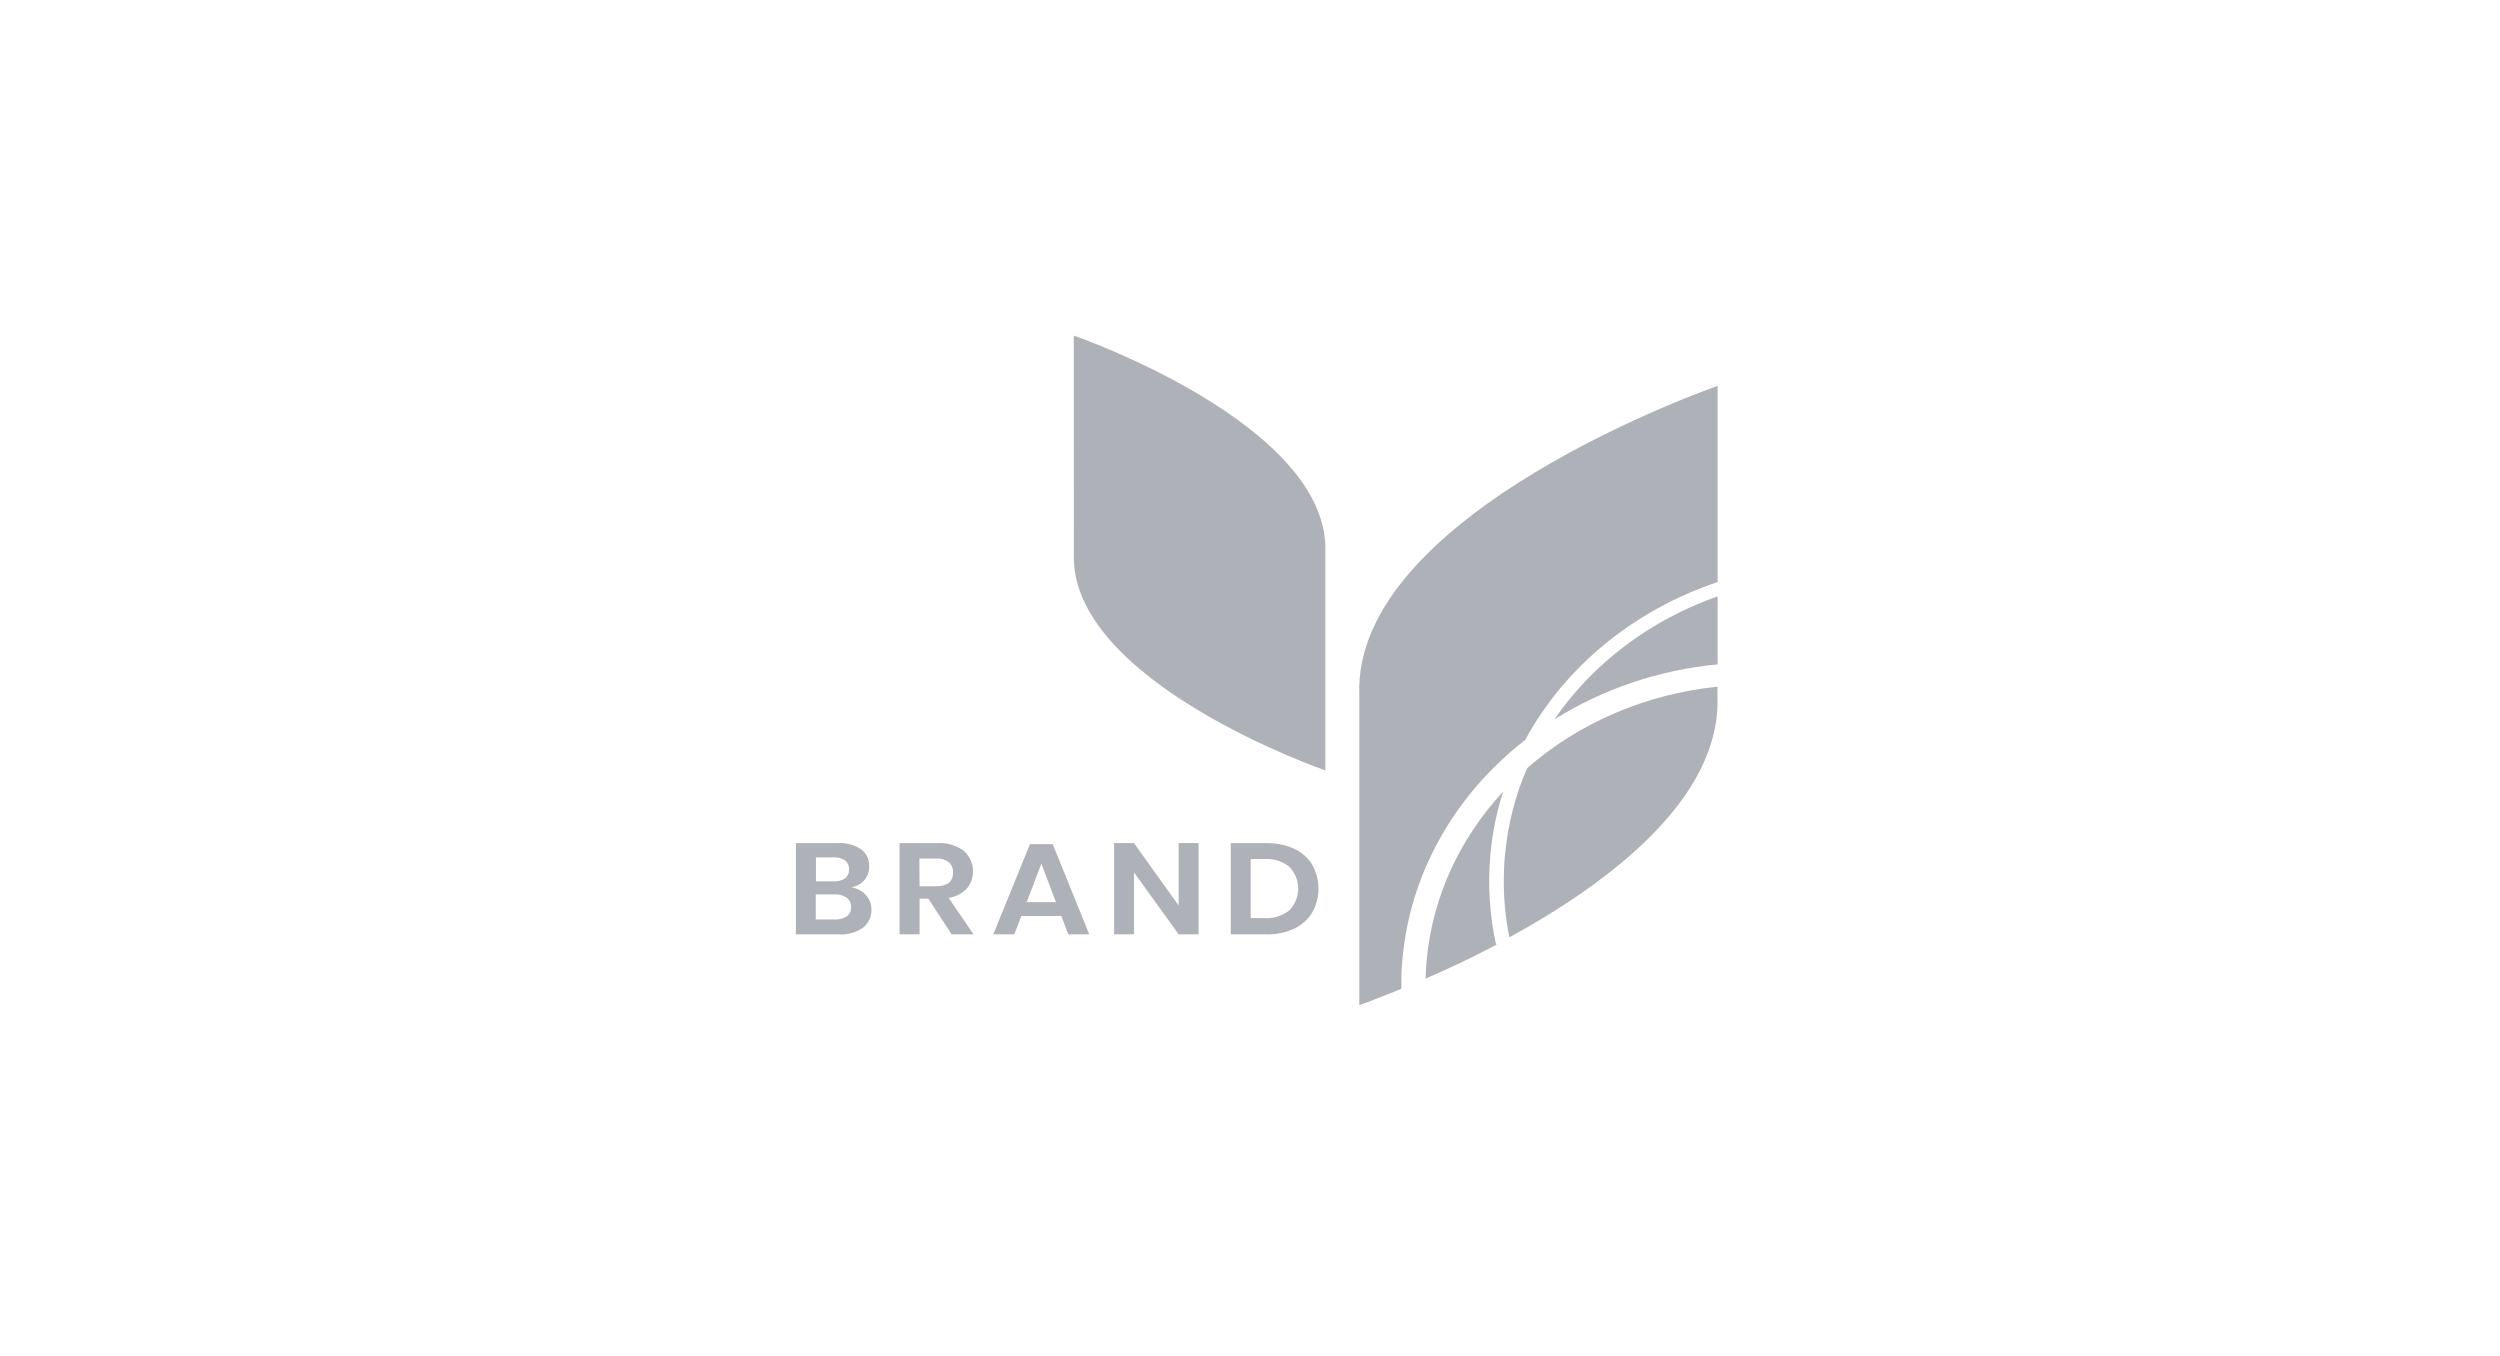
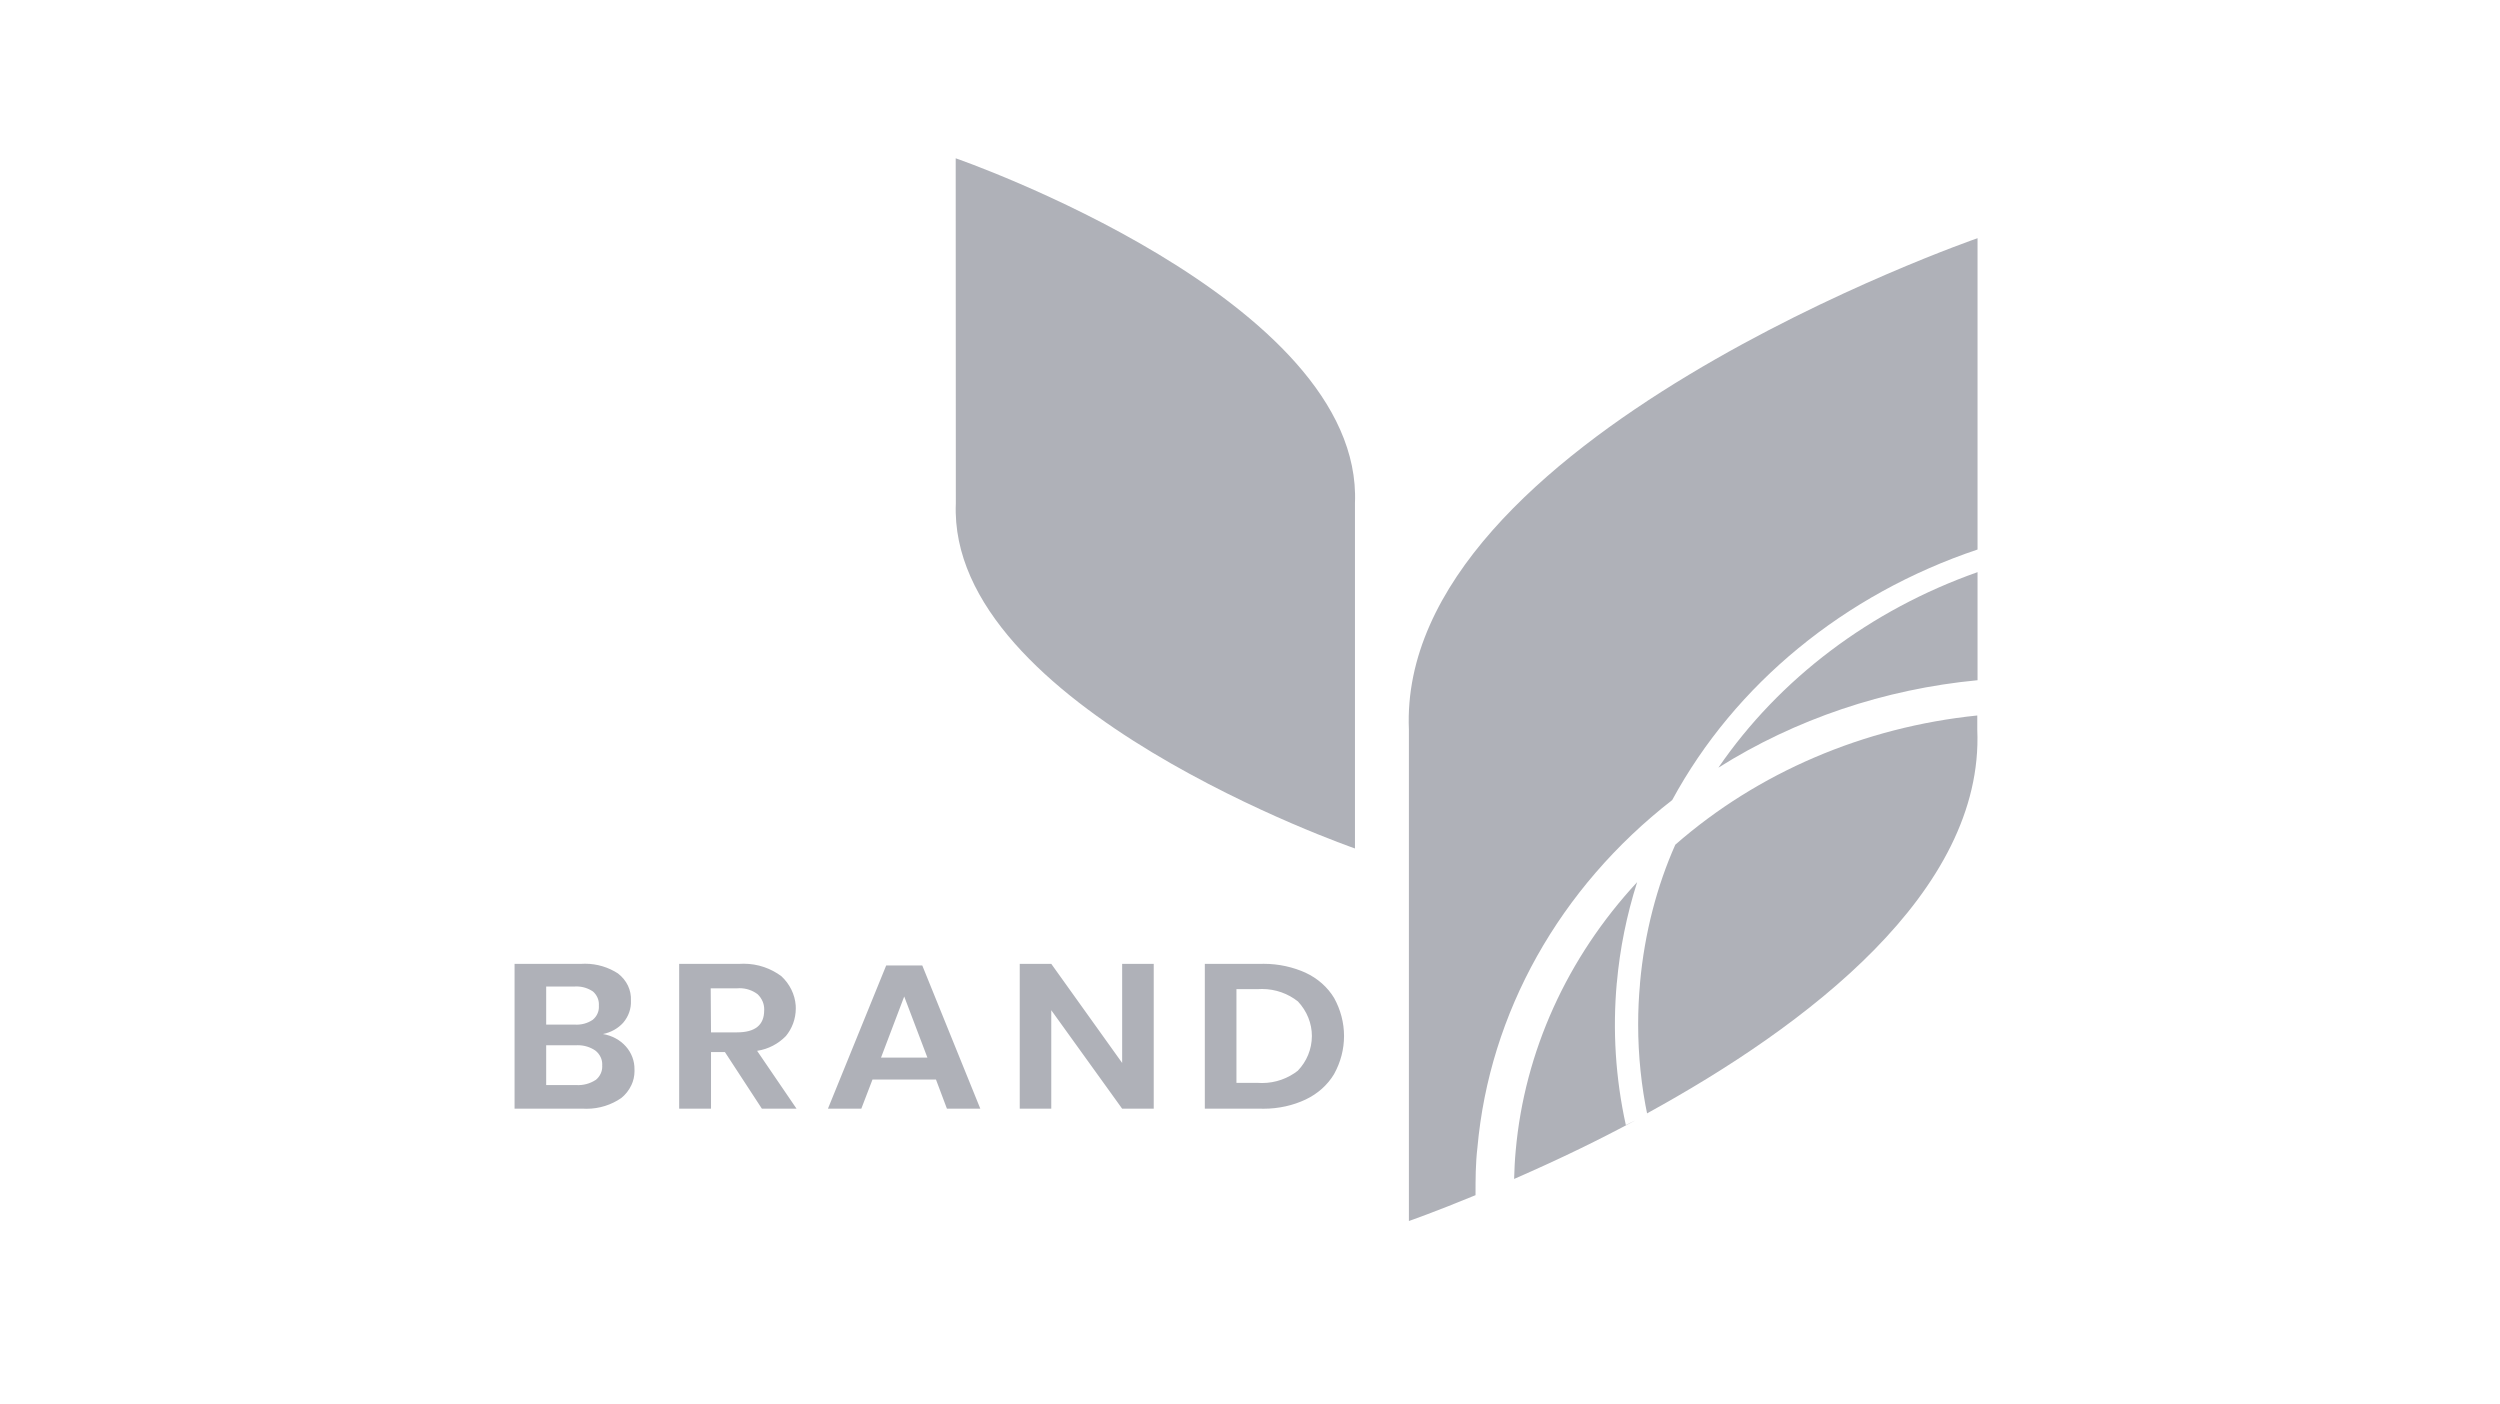
- <svg xmlns="http://www.w3.org/2000/svg" version="1.1" width="59" height="32" viewBox="0 0 59 32">
-   <path fill="#afb1b8" d="M20.437 21.125c0.085 0.096 0.13 0.216 0.128 0.34 0 0.008 0.001 0.017 0.001 0.026 0 0.076-0.017 0.148-0.048 0.212l0.001-0.003c-0.037 0.077-0.088 0.142-0.151 0.193l-0.001 0.001c-0.144 0.099-0.322 0.159-0.514 0.159-0.021 0-0.042-0.001-0.063-0.002l0.003 0h-1.010v-2.153h0.989c0.017-0.001 0.038-0.002 0.058-0.002 0.182 0 0.351 0.054 0.493 0.147l-0.003-0.002c0.064 0.049 0.115 0.111 0.148 0.181s0.048 0.146 0.044 0.223c0.006 0.118-0.035 0.235-0.115 0.329-0.077 0.086-0.183 0.145-0.301 0.168 0.134 0.022 0.255 0.088 0.341 0.184zM19.253 20.8h0.423c0.096 0.006 0.191-0.019 0.269-0.072 0.031-0.026 0.055-0.058 0.071-0.094l0.001-0.002c0.012-0.028 0.020-0.060 0.020-0.094 0-0.007-0-0.014-0.001-0.021l0 0.001c0-0.005 0.001-0.012 0.001-0.018 0-0.035-0.007-0.068-0.020-0.098l0.001 0.002c-0.017-0.038-0.041-0.070-0.070-0.096l-0-0c-0.068-0.046-0.152-0.074-0.243-0.074-0.012 0-0.024 0-0.035 0.001l0.002-0h-0.416v0.565zM19.986 21.626c0.033-0.026 0.059-0.059 0.077-0.097l0.001-0.002c0.014-0.030 0.023-0.066 0.023-0.103 0-0.006-0-0.012-0.001-0.018l0 0.001c0-0.005 0-0.010 0-0.016 0-0.038-0.009-0.075-0.024-0.108l0.001 0.002c-0.019-0.040-0.046-0.073-0.079-0.099l-0.001-0c-0.073-0.049-0.162-0.079-0.259-0.079-0.010 0-0.020 0-0.030 0.001l0.001-0h-0.443v0.592h0.449c0.101 0.005 0.201-0.021 0.284-0.075zM22.459 22.051l-0.55-0.842h-0.207v0.842h-0.473v-2.153h0.896c0.019-0.001 0.041-0.002 0.064-0.002 0.211 0 0.405 0.070 0.562 0.187l-0.002-0.002c0.125 0.117 0.201 0.271 0.213 0.434 0.001 0.014 0.002 0.029 0.002 0.045 0 0.157-0.056 0.301-0.149 0.413l0.001-0.001c-0.111 0.114-0.258 0.193-0.423 0.218l-0.004 0 0.586 0.861h-0.515zM21.702 20.916h0.387c0.269 0 0.403-0.109 0.403-0.326 0-0.005 0-0.011 0-0.017 0-0.041-0.008-0.080-0.023-0.115l0.001 0.002c-0.018-0.044-0.044-0.081-0.077-0.111l-0-0c-0.074-0.055-0.166-0.089-0.267-0.089-0.013 0-0.026 0.001-0.039 0.002l0.002-0h-0.392l0.005 0.655zM25.047 21.617h-0.943l-0.167 0.434h-0.496l0.866-2.129h0.537l0.863 2.129h-0.496l-0.163-0.433zM24.921 21.291l-0.345-0.909-0.345 0.909h0.689zM28.286 22.051h-0.47l-1.054-1.464v1.464h-0.469v-2.154h0.469l1.054 1.473v-1.473h0.47v2.154zM30.968 21.536c-0.097 0.162-0.245 0.295-0.425 0.38-0.183 0.086-0.397 0.136-0.623 0.136-0.013 0-0.027-0-0.040-0.001l0.002 0h-0.836v-2.153h0.837c0.012-0 0.026-0 0.039-0 0.225 0 0.439 0.049 0.631 0.137l-0.010-0.004c0.179 0.083 0.328 0.214 0.425 0.376 0.097 0.175 0.147 0.369 0.147 0.565s-0.050 0.39-0.147 0.565zM30.43 21.484c0.128-0.134 0.206-0.314 0.208-0.514v-0c0-0.189-0.074-0.371-0.208-0.514-0.146-0.115-0.332-0.185-0.535-0.185-0.019 0-0.038 0.001-0.056 0.002l0.003-0h-0.326v1.394h0.326c0.016 0.001 0.035 0.002 0.054 0.002 0.203 0 0.389-0.070 0.536-0.186l-0.002 0.001zM25.341 7.919s6.066 2.097 5.937 5.131v5.132s-6.061-2.097-5.935-5.132l-0.002-5.131zM36.682 16.98c1.146-0.722 2.471-1.169 3.854-1.3v-1.607c-1.594 0.563-2.946 1.583-3.854 2.907z" />
-   <path fill="#afb1b8" d="M35.994 17.464c0.937-1.729 2.563-3.063 4.542-3.728v-4.629s-8.638 2.987-8.456 7.307v7.306s0.385-0.134 0.991-0.384c0-0.233 0-0.469 0.028-0.706 0.178-2.006 1.22-3.864 2.895-5.168z" />
-   <path fill="#afb1b8" d="M35.172 20.178c0.045-0.507 0.146-1.008 0.302-1.496-1.043 1.125-1.675 2.522-1.806 3.993-0.013 0.139-0.020 0.278-0.023 0.421 0.721-0.315 1.266-0.583 1.801-0.87l-0.139 0.068c-0.153-0.696-0.198-1.408-0.134-2.116zM35.515 20.205c-0.017 0.177-0.026 0.384-0.026 0.592 0 0.469 0.049 0.926 0.141 1.367l-0.008-0.043c2.36-1.293 5.012-3.291 4.91-5.705v-0.21c-1.686 0.173-3.264 0.848-4.49 1.921-0.27 0.608-0.457 1.313-0.524 2.053l-0.002 0.026z" />
+ <svg xmlns="http://www.w3.org/2000/svg" version="1.1" width="57" height="32" viewBox="0 0 57 32">
+   <path fill="#afb1b8" d="M14.27 23.859c0.13 0.147 0.199 0.332 0.196 0.521 0.001 0.012 0.001 0.026 0.001 0.039 0 0.117-0.026 0.227-0.073 0.326l0.002-0.005c-0.056 0.119-0.135 0.218-0.232 0.296l-0.002 0.001c-0.221 0.152-0.494 0.243-0.789 0.243-0.032 0-0.064-0.001-0.096-0.003l0.004 0h-1.549v-3.301h1.517c0.027-0.002 0.058-0.003 0.090-0.003 0.279 0 0.539 0.083 0.756 0.225l-0.005-0.003c0.098 0.076 0.176 0.171 0.227 0.277 0.051 0.108 0.074 0.224 0.068 0.341 0.009 0.181-0.053 0.361-0.176 0.505-0.118 0.131-0.281 0.222-0.462 0.258 0.205 0.034 0.391 0.134 0.523 0.283zM12.454 23.361h0.649c0.147 0.010 0.293-0.029 0.412-0.11 0.047-0.039 0.085-0.088 0.109-0.144l0.001-0.003c0.019-0.043 0.030-0.092 0.030-0.145 0-0.011-0.001-0.022-0.001-0.033l0 0.001c0.001-0.008 0.001-0.018 0.001-0.028 0-0.053-0.011-0.104-0.031-0.15l0.001 0.002c-0.025-0.058-0.062-0.108-0.108-0.147l-0.001-0c-0.105-0.071-0.234-0.113-0.373-0.113-0.018 0-0.036 0.001-0.054 0.002l0.002-0h-0.638v0.867zM13.578 24.627c0.051-0.040 0.091-0.091 0.118-0.149l0.001-0.003c0.022-0.046 0.034-0.101 0.034-0.158 0-0.009-0-0.018-0.001-0.027l0 0.001c0-0.007 0.001-0.016 0.001-0.024 0-0.059-0.013-0.115-0.037-0.165l0.001 0.002c-0.029-0.061-0.070-0.112-0.121-0.151l-0.001-0.001c-0.112-0.076-0.249-0.121-0.397-0.121-0.015 0-0.030 0-0.045 0.001l0.002-0h-0.68v0.908h0.689c0.155 0.008 0.308-0.032 0.435-0.115zM17.371 25.278l-0.843-1.291h-0.317v1.291h-0.726v-3.302h1.374c0.029-0.002 0.064-0.003 0.098-0.003 0.323 0 0.622 0.107 0.862 0.287l-0.004-0.003c0.192 0.179 0.308 0.415 0.327 0.666 0.002 0.021 0.002 0.045 0.002 0.069 0 0.241-0.086 0.461-0.228 0.633l0.001-0.002c-0.171 0.175-0.396 0.296-0.649 0.335l-0.006 0.001 0.899 1.319h-0.789zM16.21 23.538h0.594c0.412 0 0.619-0.166 0.619-0.5 0-0.008 0.001-0.017 0.001-0.027 0-0.063-0.013-0.122-0.035-0.176l0.001 0.003c-0.028-0.067-0.068-0.124-0.118-0.171l-0-0c-0.113-0.085-0.255-0.136-0.41-0.136-0.020 0-0.040 0.001-0.060 0.003l0.003-0h-0.601l0.007 1.005zM21.339 24.613h-1.446l-0.255 0.665h-0.761l1.328-3.265h0.823l1.323 3.265h-0.761l-0.25-0.665zM21.145 24.114l-0.529-1.394-0.529 1.394h1.057zM26.305 25.278h-0.72l-1.616-2.245v2.245h-0.719v-3.302h0.719l1.616 2.259v-2.259h0.72v3.302zM30.418 24.488c-0.149 0.249-0.376 0.452-0.652 0.582-0.28 0.132-0.608 0.209-0.955 0.209-0.021 0-0.041-0-0.062-0.001l0.003 0h-1.282v-3.302h1.283c0.018-0 0.039-0.001 0.060-0.001 0.345 0 0.673 0.075 0.968 0.209l-0.015-0.006c0.276 0.128 0.503 0.329 0.652 0.576 0.148 0.269 0.226 0.565 0.226 0.867s-0.077 0.597-0.226 0.866zM29.593 24.409c0.196-0.205 0.317-0.482 0.318-0.788v-0c0-0.289-0.113-0.569-0.318-0.788-0.223-0.177-0.509-0.284-0.82-0.284-0.029 0-0.058 0.001-0.086 0.003l0.004-0h-0.5v2.138h0.5c0.025 0.002 0.054 0.003 0.083 0.003 0.311 0 0.596-0.107 0.822-0.285l-0.003 0.002zM21.79 3.609s9.3 3.215 9.103 7.867v7.869s-9.294-3.216-9.1-7.869l-0.003-7.867zM39.179 17.503c1.757-1.107 3.788-1.792 5.909-1.994v-2.464c-2.444 0.863-4.517 2.427-5.909 4.458z" />
+   <path fill="#afb1b8" d="M38.124 18.245c1.437-2.651 3.93-4.696 6.964-5.716v-7.098s-13.245 4.58-12.965 11.205v11.203s0.59-0.205 1.519-0.589c0-0.358 0-0.719 0.043-1.083 0.274-3.075 1.87-5.925 4.439-7.924z" />
+   <path fill="#afb1b8" d="M36.864 22.407c0.069-0.777 0.225-1.546 0.463-2.294-1.599 1.725-2.568 3.867-2.769 6.122-0.020 0.213-0.030 0.426-0.036 0.645 1.105-0.483 1.942-0.895 2.761-1.334l-0.214 0.105c-0.235-1.067-0.304-2.159-0.206-3.244zM37.391 22.447c-0.026 0.273-0.041 0.589-0.041 0.909 0 0.718 0.074 1.419 0.216 2.094l-0.012-0.066c3.619-1.983 7.685-5.046 7.528-8.748v-0.323c-2.586 0.265-5.004 1.3-6.885 2.946-0.415 0.932-0.702 2.014-0.804 3.148l-0.003 0.040z" />
</svg>
